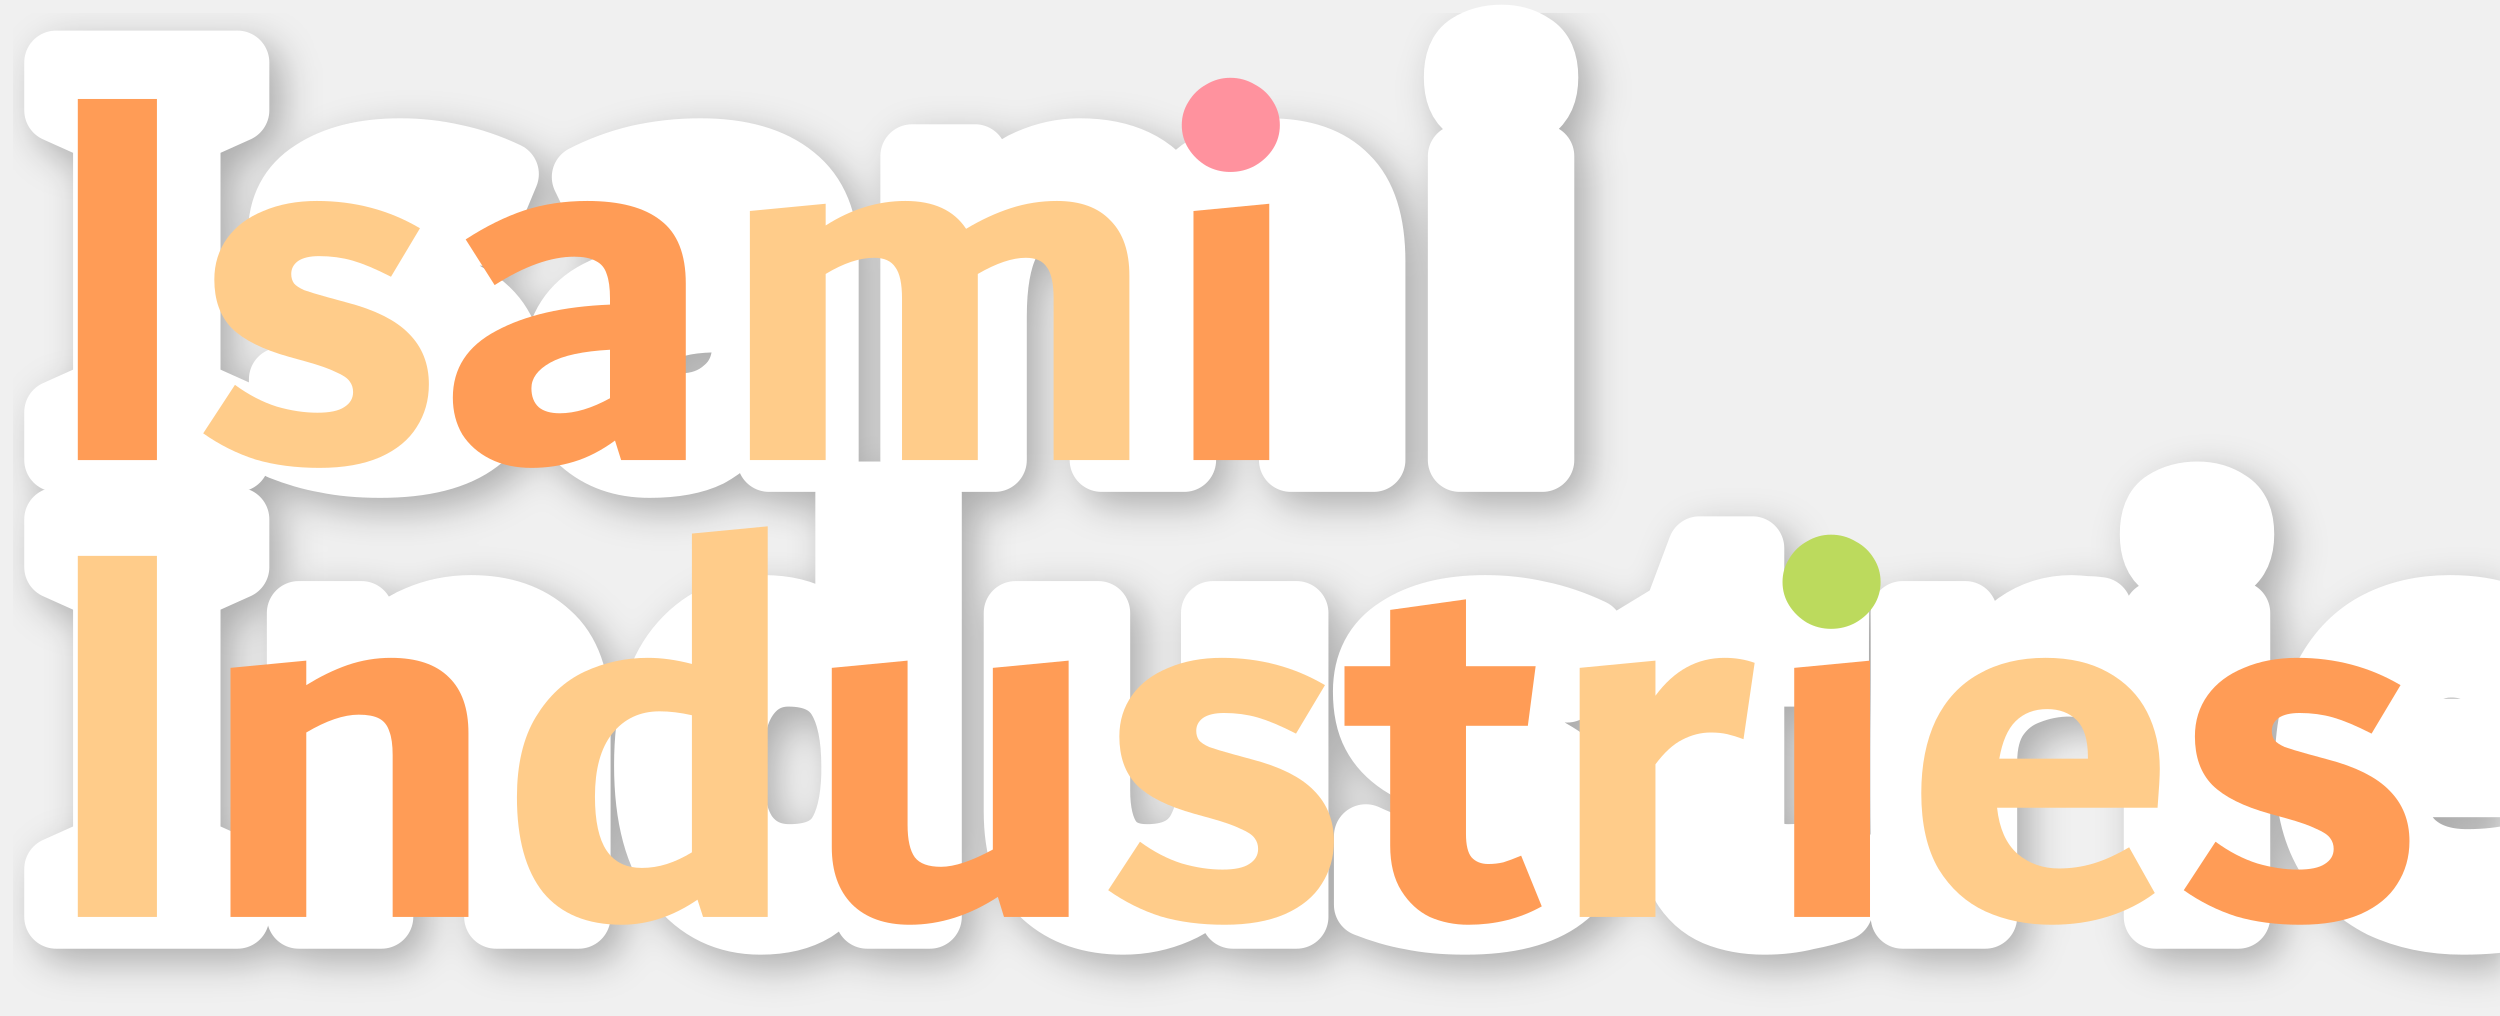
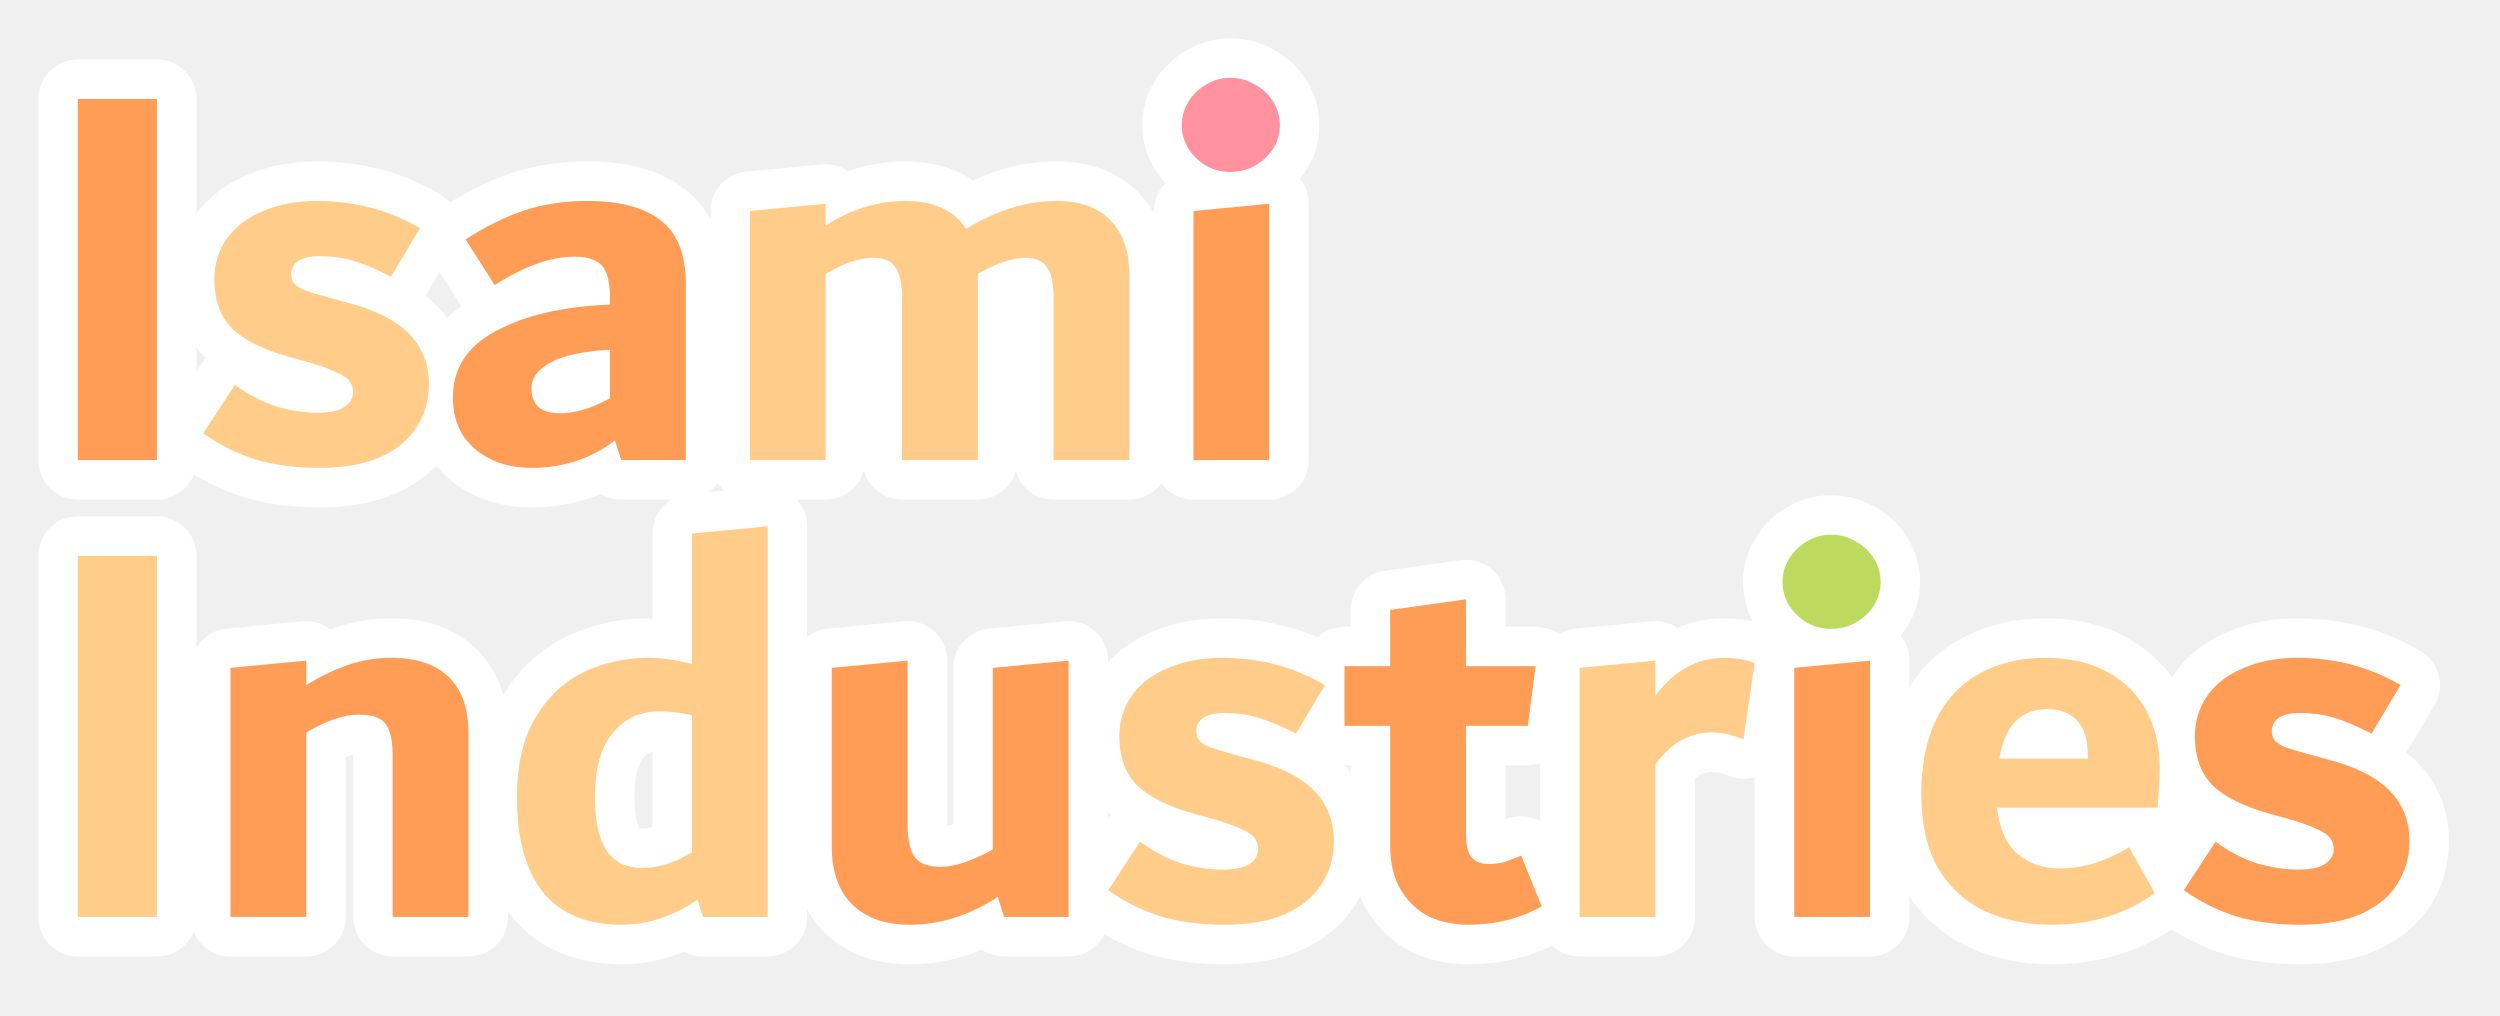
<svg xmlns="http://www.w3.org/2000/svg" width="837.55mm" height="340.149mm" viewBox="0 0 837.55 340.149" version="1.1" id="svg5">
  <defs id="defs2">
    <linearGradient id="linearGradient1682">
      <stop style="stop-color:#ffffff;stop-opacity:1;" offset="0" id="stop1680" />
    </linearGradient>
-     <filter style="color-interpolation-filters:sRGB" id="filter6358" x="-0.033" y="-0.092" width="1.072" height="1.199">
+     <filter style="color-interpolation-filters:sRGB" id="filter6358" x="-0.028" y="-0.088" width="1.06" height="1.19">
      <feFlood flood-opacity="0.291" flood-color="rgb(0,0,0)" result="flood" id="feFlood6348" />
      <feComposite in="flood" in2="SourceGraphic" operator="in" result="composite1" id="feComposite6350" />
      <feGaussianBlur in="composite1" stdDeviation="0.3" result="blur" id="feGaussianBlur6352" />
      <feOffset dx="0.2" dy="0.2" result="offset" id="feOffset6354" />
      <feComposite in="SourceGraphic" in2="offset" operator="over" result="composite2" id="feComposite6356" />
    </filter>
  </defs>
-   <g id="layer1" transform="translate(5.127079,5.127124)">
-     <g id="g4619" transform="matrix(21.36281,0,0,21.36281,-203.3739,-2647.874)" style="fill:#ffffff;fill-opacity:1;filter:url(#filter6358)">
-       <text xml:space="preserve" style="font-size:8.739px;fill:#ffffff;fill-opacity:1;stroke:#ffffff;stroke-width:1;stroke-linecap:round;stroke-linejoin:round;stroke-dasharray:none;stroke-dashoffset:0;stroke-opacity:1;paint-order:stroke fill markers" x="9.879" y="130.923" id="text236">
-         <tspan id="tspan234" style="font-style:normal;font-variant:normal;font-weight:bold;font-stretch:normal;font-size:8.739px;font-family:Dubai;-inkscape-font-specification:'Dubai, Bold';font-variant-ligatures:normal;font-variant-caps:normal;font-variant-numeric:normal;font-variant-east-asian:normal;fill:#ffffff;fill-opacity:1;stroke:#ffffff;stroke-width:1;stroke-linecap:round;stroke-linejoin:round;stroke-dasharray:none;stroke-dashoffset:0;stroke-opacity:1;paint-order:stroke fill markers" x="9.879" y="130.923">Isami</tspan>
-       </text>
-       <text xml:space="preserve" style="font-style:normal;font-variant:normal;font-weight:bold;font-stretch:normal;font-size:8.739px;font-family:Dubai;-inkscape-font-specification:'Dubai, Bold';font-variant-ligatures:normal;font-variant-caps:normal;font-variant-numeric:normal;font-variant-east-asian:normal;fill:#ffffff;fill-opacity:1;stroke:#ffffff;stroke-width:1;stroke-linecap:round;stroke-linejoin:round;stroke-dasharray:none;stroke-dashoffset:0;stroke-opacity:1;paint-order:stroke fill markers" x="9.879" y="138.088" id="text844">
-         <tspan id="tspan842" style="fill:#ffffff;fill-opacity:1;stroke:#ffffff;stroke-width:1;stroke-linecap:round;stroke-linejoin:round;stroke-dasharray:none;stroke-dashoffset:0;stroke-opacity:1;paint-order:stroke fill markers" x="9.879" y="138.088">Industries</tspan>
-       </text>
+   <g id="layer1" transform="translate(5.127079,5.127124)" style="stroke:#ffffff;stroke-opacity:1">
+     <g id="g34" style="fill:#ffffff;fill-opacity:1;stroke:#ffffff;stroke-opacity:1;stroke-width:26.458;stroke-dasharray:none">
+       <path d="M 20.936,149.011 V 28.03 H 47.447 V 149.011 Z" style="font-weight:bold;font-size:44.813px;font-family:Dubai;-inkscape-font-specification:'Dubai, Bold';fill:#ffffff;stroke:#ffffff;stroke-width:26.458;stroke-linecap:round;stroke-linejoin:round;paint-order:stroke fill markers;stroke-opacity:1;stroke-dasharray:none;fill-opacity:1" id="path18" />
+       <path d="m 101.963,151.625 q -11.949,0 -21.47,-2.8 -9.335,-2.987 -17.55,-8.775 l 10.642,-16.243 q 6.908,5.041 14.002,7.281 7.095,2.054 13.629,2.054 6.161,0 8.962,-1.867 2.987,-1.867 2.987,-5.041 0,-2.054 -1.12,-3.547 -1.12,-1.68 -4.668,-3.174 -3.361,-1.68 -10.082,-3.547 l -5.414,-1.494 q -13.442,-3.734 -19.417,-9.708 -5.788,-5.974 -5.788,-16.243 0,-7.841 4.294,-13.816 4.294,-5.974 12.136,-9.148 7.841,-3.361 17.923,-3.361 19.043,0 34.539,9.148 l -9.708,16.243 q -7.655,-3.921 -12.882,-5.414 -5.228,-1.494 -11.202,-1.494 -4.667,0 -7.095,1.68 -2.24,1.68 -2.24,4.294 0,1.867 0.933,3.174 0.933,1.12 3.361,2.24 2.614,0.934 8.028,2.427 l 6.161,1.68 q 14.376,3.734 20.91,10.455 6.721,6.721 6.721,16.99 0,8.028 -4.107,14.376 -3.921,6.348 -12.322,10.082 -8.215,3.547 -20.164,3.547 z" style="font-weight:bold;font-size:44.813px;font-family:Dubai;-inkscape-font-specification:'Dubai, Bold';fill:#ffffff;fill-opacity:1;stroke:#ffffff;stroke-width:26.458;stroke-linecap:round;stroke-linejoin:round;paint-order:stroke fill markers;stroke-opacity:1;stroke-dasharray:none" id="path19" />
+       <path d="m 191.579,62.196 q 16.43,0 24.644,6.535 8.402,6.348 8.402,21.097 v 59.184 h -21.657 l -2.054,-6.535 q -6.908,5.041 -13.816,7.095 -6.721,2.054 -14.189,2.054 -7.841,0 -13.816,-2.987 -5.974,-2.987 -9.335,-8.215 -3.174,-5.414 -3.174,-12.322 0,-14.749 14.563,-22.404 14.563,-7.841 38.087,-8.775 v -2.054 q 0,-5.228 -1.12,-8.215 -0.933,-2.987 -3.547,-4.294 -2.614,-1.494 -7.281,-1.494 -11.762,0 -26.698,9.522 l -9.708,-15.309 q 10.082,-6.535 19.604,-9.708 9.708,-3.174 21.097,-3.174 z m -18.67,62.731 q 0,4.107 2.427,6.348 2.427,2.054 7.095,2.054 7.655,0 16.803,-5.041 v -16.243 q -13.629,0.747 -19.977,4.294 -6.348,3.547 -6.348,8.588 z" style="font-weight:bold;font-size:44.813px;font-family:Dubai;-inkscape-font-specification:'Dubai, Bold';fill:#ffffff;stroke:#ffffff;stroke-width:26.458;stroke-linecap:round;stroke-linejoin:round;paint-order:stroke fill markers;stroke-opacity:1;stroke-dasharray:none;fill-opacity:1" id="path20" />
+       <path d="m 348.968,62.196 q 11.762,0 17.923,6.535 6.348,6.348 6.348,18.483 v 61.798 h -25.391 V 94.868 q 0,-7.468 -2.24,-10.455 -2.054,-3.174 -7.095,-3.174 -6.721,0 -16.056,5.414 v 0.56 61.798 H 297.065 V 94.868 q 0,-7.468 -2.24,-10.455 -2.054,-3.174 -7.095,-3.174 -7.281,0 -16.243,5.414 v 62.358 h -25.391 V 65.557 l 25.391,-2.427 v 7.281 q 12.882,-8.215 26.698,-8.215 14.189,0 20.35,9.335 7.468,-4.481 14.936,-6.908 7.468,-2.427 15.496,-2.427 z" style="font-weight:bold;font-size:44.813px;font-family:Dubai;-inkscape-font-specification:'Dubai, Bold';fill:#ffffff;fill-opacity:1;stroke:#ffffff;stroke-width:26.458;stroke-linecap:round;stroke-linejoin:round;paint-order:stroke fill markers;stroke-opacity:1;stroke-dasharray:none" id="path21" />
+       <path style="font-weight:bold;font-size:44.813px;font-family:Dubai;-inkscape-font-specification:'Dubai, Bold';fill:#ffffff;stroke:#ffffff;stroke-width:26.458;stroke-linecap:round;stroke-linejoin:round;paint-order:stroke fill markers;stroke-opacity:1;stroke-dasharray:none;fill-opacity:1" d="M 394.709,149.011 V 65.557 l 25.391,-2.427 v 85.882 z" id="path22" />
+       <path style="font-weight:bold;font-size:44.813px;font-family:Dubai;-inkscape-font-specification:'Dubai, Bold';fill:#ffffff;fill-opacity:1;stroke:#ffffff;stroke-width:26.458;stroke-linecap:round;stroke-linejoin:round;paint-order:stroke fill markers;stroke-opacity:1;stroke-dasharray:none" d="m 407.031,52.487 q -4.294,0 -8.028,-2.054 -3.734,-2.24 -5.974,-5.788 -2.24,-3.547 -2.24,-7.841 0,-4.294 2.24,-7.841 2.24,-3.734 5.974,-5.788 3.734,-2.24 8.028,-2.24 4.481,0 8.215,2.24 3.921,2.054 6.161,5.788 2.24,3.547 2.24,7.841 0,4.294 -2.24,7.841 -2.24,3.547 -6.161,5.788 -3.734,2.054 -8.215,2.054 z" id="path23" />
+       <path d="M 20.936,302.073 V 181.092 h 26.511 v 120.982 z" id="path24" style="font-weight:bold;font-size:44.813px;font-family:Dubai;-inkscape-font-specification:'Dubai, Bold';fill:#ffffff;fill-opacity:1;stroke:#ffffff;stroke-width:26.458;stroke-linecap:round;stroke-linejoin:round;paint-order:stroke fill markers;stroke-opacity:1;stroke-dasharray:none" />
+       <path d="m 125.861,215.258 q 12.882,0 19.417,6.534 6.535,6.348 6.535,18.67 v 61.611 h -25.391 v -54.143 q 0,-5.228 -1.12,-8.028 -0.933,-2.987 -3.361,-4.294 -2.427,-1.307 -6.908,-1.307 -7.468,0 -17.55,5.974 v 61.798 H 72.091 v -83.455 l 25.391,-2.427 v 8.215 q 6.908,-4.294 13.816,-6.721 7.095,-2.427 14.563,-2.427 z" id="path25" style="font-weight:bold;font-size:44.813px;font-family:Dubai;-inkscape-font-specification:'Dubai, Bold';fill:#ffffff;fill-opacity:1;stroke:#ffffff;stroke-width:26.458;stroke-linecap:round;stroke-linejoin:round;paint-order:stroke fill markers;stroke-opacity:1;stroke-dasharray:none" />
+       <path d="m 252.07,171.197 v 130.877 h -21.657 l -1.867,-5.788 q -12.322,8.402 -25.391,8.402 -17.363,0 -26.325,-10.829 -8.775,-11.015 -8.775,-31.926 0,-16.43 6.348,-26.885 6.348,-10.455 16.243,-15.123 10.082,-4.667 21.284,-4.667 6.908,0 14.749,2.054 v -43.688 z m -57.877,90.55 q 0,12.322 3.921,18.11 3.921,5.788 11.762,5.788 4.294,0 8.401,-1.307 4.107,-1.307 8.402,-3.921 v -45.928 q -5.788,-1.307 -10.829,-1.307 -9.895,0 -15.87,7.468 -5.788,7.281 -5.788,21.097 z" id="path26" style="font-weight:bold;font-size:44.813px;font-family:Dubai;-inkscape-font-specification:'Dubai, Bold';fill:#ffffff;fill-opacity:1;stroke:#ffffff;stroke-width:26.458;stroke-linecap:round;stroke-linejoin:round;paint-order:stroke fill markers;stroke-opacity:1;stroke-dasharray:none" />
+       <path d="m 352.888,216.191 v 85.882 h -21.657 l -2.054,-6.721 q -14.376,9.335 -29.499,9.335 -12.509,0 -19.417,-6.908 -6.721,-6.908 -6.721,-19.043 v -60.117 l 25.391,-2.427 v 55.077 q 0,7.468 2.427,10.829 2.427,3.174 8.775,3.174 6.721,0 17.363,-5.788 v -60.864 z" id="path27" style="font-weight:bold;font-size:44.813px;font-family:Dubai;-inkscape-font-specification:'Dubai, Bold';fill:#ffffff;fill-opacity:1;stroke:#ffffff;stroke-width:26.458;stroke-linecap:round;stroke-linejoin:round;paint-order:stroke fill markers;stroke-opacity:1;stroke-dasharray:none" />
+       <path d="m 405.164,304.687 q -11.949,0 -21.471,-2.8 -9.335,-2.987 -17.55,-8.775 l 10.642,-16.243 q 6.908,5.041 14.002,7.281 7.095,2.054 13.629,2.054 6.161,0 8.962,-1.867 2.987,-1.867 2.987,-5.041 0,-2.054 -1.12,-3.547 -1.12,-1.68 -4.668,-3.174 -3.361,-1.68 -10.082,-3.547 l -5.414,-1.494 q -13.442,-3.734 -19.417,-9.708 -5.788,-5.974 -5.788,-16.243 0,-7.841 4.294,-13.816 4.294,-5.974 12.136,-9.148 7.841,-3.361 17.923,-3.361 19.043,0 34.54,9.148 l -9.708,16.243 q -7.655,-3.921 -12.882,-5.414 -5.228,-1.494 -11.202,-1.494 -4.668,0 -7.095,1.68 -2.24,1.68 -2.24,4.294 0,1.867 0.933,3.174 0.933,1.12 3.361,2.24 2.614,0.934 8.028,2.427 l 6.161,1.68 q 14.376,3.734 20.91,10.455 6.721,6.721 6.721,16.99 0,8.028 -4.107,14.376 -3.921,6.348 -12.322,10.082 -8.215,3.547 -20.164,3.547 z" id="path28" style="font-weight:bold;font-size:44.813px;font-family:Dubai;-inkscape-font-specification:'Dubai, Bold';fill:#ffffff;fill-opacity:1;stroke:#ffffff;stroke-width:26.458;stroke-linecap:round;stroke-linejoin:round;paint-order:stroke fill markers;stroke-opacity:1;stroke-dasharray:none" />
+       <path d="m 511.397,298.526 q -11.015,6.161 -24.644,6.161 -6.908,0 -12.882,-2.614 -5.788,-2.8 -9.522,-8.775 -3.734,-5.974 -3.734,-15.123 v -40.141 h -15.309 v -19.977 h 15.309 v -18.857 l 25.391,-3.547 v 22.404 h 23.338 l -2.614,19.977 h -20.724 v 36.22 q 0,5.601 1.867,7.841 2.054,2.24 5.601,2.24 2.614,0 5.041,-0.56 2.427,-0.747 5.974,-2.24 z" id="path29" style="font-weight:bold;font-size:44.813px;font-family:Dubai;-inkscape-font-specification:'Dubai, Bold';fill:#ffffff;fill-opacity:1;stroke:#ffffff;stroke-width:26.458;stroke-linecap:round;stroke-linejoin:round;paint-order:stroke fill markers;stroke-opacity:1;stroke-dasharray:none" />
+       <path d="m 572.634,215.258 q 5.414,0 10.082,1.68 l -3.734,25.578 q -2.987,-1.12 -5.414,-1.68 -2.427,-0.56 -5.601,-0.56 -4.854,0 -9.522,2.427 -4.481,2.24 -8.962,8.215 v 51.156 h -25.391 v -83.455 l 25.391,-2.427 v 11.762 q 9.335,-12.696 23.151,-12.696 z" id="path30" style="font-weight:bold;font-size:44.813px;font-family:Dubai;-inkscape-font-specification:'Dubai, Bold';fill:#ffffff;fill-opacity:1;stroke:#ffffff;stroke-width:26.458;stroke-linecap:round;stroke-linejoin:round;paint-order:stroke fill markers;stroke-opacity:1;stroke-dasharray:none" />
+       <path style="font-weight:bold;font-size:44.813px;font-family:Dubai;-inkscape-font-specification:'Dubai, Bold';fill:#ffffff;fill-opacity:1;stroke:#ffffff;stroke-width:26.458;stroke-linecap:round;stroke-linejoin:round;paint-order:stroke fill markers;stroke-opacity:1;stroke-dasharray:none" d="m 595.972,302.073 v -83.455 l 25.391,-2.427 v 85.882 z" id="path31" />
+       <path style="font-weight:bold;font-size:44.813px;font-family:Dubai;-inkscape-font-specification:'Dubai, Bold';fill:#ffffff;fill-opacity:1;stroke:#ffffff;stroke-width:26.458;stroke-linecap:round;stroke-linejoin:round;paint-order:stroke fill markers;stroke-opacity:1;stroke-dasharray:none" d="m 608.294,205.549 q -4.294,0 -8.028,-2.054 -3.734,-2.24 -5.974,-5.788 -2.24,-3.547 -2.24,-7.841 0,-4.294 2.24,-7.841 2.24,-3.734 5.974,-5.788 3.734,-2.24 8.028,-2.24 4.481,0 8.215,2.24 3.921,2.054 6.161,5.788 2.24,3.547 2.24,7.841 0,4.294 -2.24,7.841 -2.24,3.547 -6.161,5.788 -3.734,2.054 -8.215,2.054 z" id="path32" />
+       <path d="m 718.447,252.411 q 0,3.734 -0.747,13.069 h -53.77 q 1.12,10.455 6.908,15.496 5.788,4.854 13.816,4.854 5.974,0 11.575,-1.68 5.601,-1.68 11.949,-5.414 l 8.588,15.309 q -6.721,5.041 -15.496,7.841 -8.775,2.8 -19.043,2.8 -12.322,0 -22.217,-4.481 -9.708,-4.481 -15.683,-14.189 -5.788,-9.895 -5.788,-25.391 0,-14.189 4.854,-24.458 5.041,-10.269 14.376,-15.496 9.522,-5.414 22.404,-5.414 12.322,0 20.91,4.854 8.775,4.854 13.069,13.256 4.294,8.401 4.294,19.043 z m -37.713,-19.977 q -6.534,0 -10.642,4.107 -3.921,3.921 -5.414,12.509 h 29.685 v -0.56 q 0,-8.588 -3.734,-12.322 -3.734,-3.734 -9.895,-3.734 z" id="path33" style="font-weight:bold;font-size:44.813px;font-family:Dubai;-inkscape-font-specification:'Dubai, Bold';fill:#ffffff;fill-opacity:1;stroke:#ffffff;stroke-width:26.458;stroke-linecap:round;stroke-linejoin:round;paint-order:stroke fill markers;stroke-opacity:1;stroke-dasharray:none" />
+       <path d="m 765.496,304.687 q -11.949,0 -21.47,-2.8 -9.335,-2.987 -17.55,-8.775 l 10.642,-16.243 q 6.908,5.041 14.002,7.281 7.095,2.054 13.629,2.054 6.161,0 8.962,-1.867 2.987,-1.867 2.987,-5.041 0,-2.054 -1.12,-3.547 -1.12,-1.68 -4.668,-3.174 -3.361,-1.68 -10.082,-3.547 l -5.414,-1.494 q -13.442,-3.734 -19.417,-9.708 -5.788,-5.974 -5.788,-16.243 0,-7.841 4.294,-13.816 4.294,-5.974 12.136,-9.148 7.841,-3.361 17.923,-3.361 19.043,0 34.539,9.148 l -9.708,16.243 q -7.655,-3.921 -12.882,-5.414 -5.228,-1.494 -11.202,-1.494 -4.668,0 -7.095,1.68 -2.24,1.68 -2.24,4.294 0,1.867 0.934,3.174 0.933,1.12 3.361,2.24 2.614,0.934 8.028,2.427 l 6.161,1.68 q 14.376,3.734 20.91,10.455 6.721,6.721 6.721,16.99 0,8.028 -4.107,14.376 -3.921,6.348 -12.322,10.082 -8.215,3.547 -20.164,3.547 z" id="path34" style="font-weight:bold;font-size:44.813px;font-family:Dubai;-inkscape-font-specification:'Dubai, Bold';fill:#ffffff;fill-opacity:1;stroke:#ffffff;stroke-width:26.458;stroke-linecap:round;stroke-linejoin:round;paint-order:stroke fill markers;stroke-opacity:1;stroke-dasharray:none" />
    </g>
-     <path d="M 20.936,149.011 V 28.03 H 47.447 V 149.011 Z" style="font-weight:bold;font-size:44.813px;font-family:Dubai;-inkscape-font-specification:'Dubai, Bold';fill:#ff9c56;stroke:#ffffff;stroke-width:0;stroke-linecap:round;stroke-linejoin:round;paint-order:stroke fill markers" id="path6760" />
-     <path d="m 101.963,151.625 q -11.949,0 -21.47,-2.8 -9.335,-2.987 -17.55,-8.775 l 10.642,-16.243 q 6.908,5.041 14.002,7.281 7.095,2.054 13.629,2.054 6.161,0 8.962,-1.867 2.987,-1.867 2.987,-5.041 0,-2.054 -1.12,-3.547 -1.12,-1.68 -4.668,-3.174 -3.361,-1.68 -10.082,-3.547 l -5.414,-1.494 q -13.442,-3.734 -19.417,-9.708 -5.788,-5.974 -5.788,-16.243 0,-7.841 4.294,-13.816 4.294,-5.974 12.136,-9.148 7.841,-3.361 17.923,-3.361 19.043,0 34.539,9.148 l -9.708,16.243 q -7.655,-3.921 -12.882,-5.414 -5.228,-1.494 -11.202,-1.494 -4.667,0 -7.095,1.68 -2.24,1.68 -2.24,4.294 0,1.867 0.933,3.174 0.933,1.12 3.361,2.24 2.614,0.934 8.028,2.427 l 6.161,1.68 q 14.376,3.734 20.91,10.455 6.721,6.721 6.721,16.99 0,8.028 -4.107,14.376 -3.921,6.348 -12.322,10.082 -8.215,3.547 -20.164,3.547 z" style="font-weight:bold;font-size:44.813px;font-family:Dubai;-inkscape-font-specification:'Dubai, Bold';fill:#ffcc8a;fill-opacity:1;stroke:#ffffff;stroke-width:0;stroke-linecap:round;stroke-linejoin:round;paint-order:stroke fill markers" id="path6762" />
-     <path d="m 191.579,62.196 q 16.43,0 24.644,6.535 8.402,6.348 8.402,21.097 v 59.184 h -21.657 l -2.054,-6.535 q -6.908,5.041 -13.816,7.095 -6.721,2.054 -14.189,2.054 -7.841,0 -13.816,-2.987 -5.974,-2.987 -9.335,-8.215 -3.174,-5.414 -3.174,-12.322 0,-14.749 14.563,-22.404 14.563,-7.841 38.087,-8.775 v -2.054 q 0,-5.228 -1.12,-8.215 -0.933,-2.987 -3.547,-4.294 -2.614,-1.494 -7.281,-1.494 -11.762,0 -26.698,9.522 l -9.708,-15.309 q 10.082,-6.535 19.604,-9.708 9.708,-3.174 21.097,-3.174 z m -18.67,62.731 q 0,4.107 2.427,6.348 2.427,2.054 7.095,2.054 7.655,0 16.803,-5.041 v -16.243 q -13.629,0.747 -19.977,4.294 -6.348,3.547 -6.348,8.588 z" style="font-weight:bold;font-size:44.813px;font-family:Dubai;-inkscape-font-specification:'Dubai, Bold';fill:#ff9c56;stroke:#ffffff;stroke-width:0;stroke-linecap:round;stroke-linejoin:round;paint-order:stroke fill markers" id="path6764" />
-     <path d="m 348.968,62.196 q 11.762,0 17.923,6.535 6.348,6.348 6.348,18.483 v 61.798 h -25.391 V 94.868 q 0,-7.468 -2.24,-10.455 -2.054,-3.174 -7.095,-3.174 -6.721,0 -16.056,5.414 v 0.56 61.798 H 297.065 V 94.868 q 0,-7.468 -2.24,-10.455 -2.054,-3.174 -7.095,-3.174 -7.281,0 -16.243,5.414 v 62.358 h -25.391 V 65.557 l 25.391,-2.427 v 7.281 q 12.882,-8.215 26.698,-8.215 14.189,0 20.35,9.335 7.468,-4.481 14.936,-6.908 7.468,-2.427 15.496,-2.427 z" style="font-weight:bold;font-size:44.813px;font-family:Dubai;-inkscape-font-specification:'Dubai, Bold';fill:#ffcc8a;fill-opacity:1;stroke:#ffffff;stroke-width:0;stroke-linecap:round;stroke-linejoin:round;paint-order:stroke fill markers" id="path6766" />
-     <path style="font-weight:bold;font-size:44.813px;font-family:Dubai;-inkscape-font-specification:'Dubai, Bold';fill:#ff9c56;stroke:#ffffff;stroke-width:0;stroke-linecap:round;stroke-linejoin:round;paint-order:stroke fill markers" d="M 394.709,149.011 V 65.557 l 25.391,-2.427 v 85.882 z" id="path6792" />
-     <path style="font-weight:bold;font-size:44.813px;font-family:Dubai;-inkscape-font-specification:'Dubai, Bold';fill:#ff929e;fill-opacity:1;stroke:#ffffff;stroke-width:0;stroke-linecap:round;stroke-linejoin:round;paint-order:stroke fill markers" d="m 407.031,52.487 q -4.294,0 -8.028,-2.054 -3.734,-2.24 -5.974,-5.788 -2.24,-3.547 -2.24,-7.841 0,-4.294 2.24,-7.841 2.24,-3.734 5.974,-5.788 3.734,-2.24 8.028,-2.24 4.481,0 8.215,2.24 3.921,2.054 6.161,5.788 2.24,3.547 2.24,7.841 0,4.294 -2.24,7.841 -2.24,3.547 -6.161,5.788 -3.734,2.054 -8.215,2.054 z" id="path6768" />
-     <path d="M 20.936,302.073 V 181.092 h 26.511 v 120.982 z" id="path6739" style="font-weight:bold;font-size:44.813px;font-family:Dubai;-inkscape-font-specification:'Dubai, Bold';fill:#ffcc8a;fill-opacity:1;stroke:#ffffff;stroke-width:0;stroke-linecap:round;stroke-linejoin:round;paint-order:stroke fill markers" />
-     <path d="m 125.861,215.258 q 12.882,0 19.417,6.534 6.535,6.348 6.535,18.67 v 61.611 h -25.391 v -54.143 q 0,-5.228 -1.12,-8.028 -0.933,-2.987 -3.361,-4.294 -2.427,-1.307 -6.908,-1.307 -7.468,0 -17.55,5.974 v 61.798 H 72.091 v -83.455 l 25.391,-2.427 v 8.215 q 6.908,-4.294 13.816,-6.721 7.095,-2.427 14.563,-2.427 z" id="path6741" style="font-weight:bold;font-size:44.813px;font-family:Dubai;-inkscape-font-specification:'Dubai, Bold';fill:#ff9c56;fill-opacity:1;stroke:#ffffff;stroke-width:0;stroke-linecap:round;stroke-linejoin:round;paint-order:stroke fill markers" />
-     <path d="m 252.07,171.197 v 130.877 h -21.657 l -1.867,-5.788 q -12.322,8.402 -25.391,8.402 -17.363,0 -26.325,-10.829 -8.775,-11.015 -8.775,-31.926 0,-16.43 6.348,-26.885 6.348,-10.455 16.243,-15.123 10.082,-4.667 21.284,-4.667 6.908,0 14.749,2.054 v -43.688 z m -57.877,90.55 q 0,12.322 3.921,18.11 3.921,5.788 11.762,5.788 4.294,0 8.401,-1.307 4.107,-1.307 8.402,-3.921 v -45.928 q -5.788,-1.307 -10.829,-1.307 -9.895,0 -15.87,7.468 -5.788,7.281 -5.788,21.097 z" id="path6743" style="font-weight:bold;font-size:44.813px;font-family:Dubai;-inkscape-font-specification:'Dubai, Bold';fill:#ffcc8a;fill-opacity:1;stroke:#ffffff;stroke-width:0;stroke-linecap:round;stroke-linejoin:round;paint-order:stroke fill markers" />
-     <path d="m 352.888,216.191 v 85.882 h -21.657 l -2.054,-6.721 q -14.376,9.335 -29.499,9.335 -12.509,0 -19.417,-6.908 -6.721,-6.908 -6.721,-19.043 v -60.117 l 25.391,-2.427 v 55.077 q 0,7.468 2.427,10.829 2.427,3.174 8.775,3.174 6.721,0 17.363,-5.788 v -60.864 z" id="path6745" style="font-weight:bold;font-size:44.813px;font-family:Dubai;-inkscape-font-specification:'Dubai, Bold';fill:#ff9c56;fill-opacity:1;stroke:#ffffff;stroke-width:0;stroke-linecap:round;stroke-linejoin:round;paint-order:stroke fill markers" />
-     <path d="m 405.164,304.687 q -11.949,0 -21.471,-2.8 -9.335,-2.987 -17.55,-8.775 l 10.642,-16.243 q 6.908,5.041 14.002,7.281 7.095,2.054 13.629,2.054 6.161,0 8.962,-1.867 2.987,-1.867 2.987,-5.041 0,-2.054 -1.12,-3.547 -1.12,-1.68 -4.668,-3.174 -3.361,-1.68 -10.082,-3.547 l -5.414,-1.494 q -13.442,-3.734 -19.417,-9.708 -5.788,-5.974 -5.788,-16.243 0,-7.841 4.294,-13.816 4.294,-5.974 12.136,-9.148 7.841,-3.361 17.923,-3.361 19.043,0 34.54,9.148 l -9.708,16.243 q -7.655,-3.921 -12.882,-5.414 -5.228,-1.494 -11.202,-1.494 -4.668,0 -7.095,1.68 -2.24,1.68 -2.24,4.294 0,1.867 0.933,3.174 0.933,1.12 3.361,2.24 2.614,0.934 8.028,2.427 l 6.161,1.68 q 14.376,3.734 20.91,10.455 6.721,6.721 6.721,16.99 0,8.028 -4.107,14.376 -3.921,6.348 -12.322,10.082 -8.215,3.547 -20.164,3.547 z" id="path6747" style="font-weight:bold;font-size:44.813px;font-family:Dubai;-inkscape-font-specification:'Dubai, Bold';fill:#ffcc8a;fill-opacity:1;stroke:#ffffff;stroke-width:0;stroke-linecap:round;stroke-linejoin:round;paint-order:stroke fill markers" />
-     <path d="m 511.397,298.526 q -11.015,6.161 -24.644,6.161 -6.908,0 -12.882,-2.614 -5.788,-2.8 -9.522,-8.775 -3.734,-5.974 -3.734,-15.123 v -40.141 h -15.309 v -19.977 h 15.309 v -18.857 l 25.391,-3.547 v 22.404 h 23.338 l -2.614,19.977 h -20.724 v 36.22 q 0,5.601 1.867,7.841 2.054,2.24 5.601,2.24 2.614,0 5.041,-0.56 2.427,-0.747 5.974,-2.24 z" id="path6749" style="font-weight:bold;font-size:44.813px;font-family:Dubai;-inkscape-font-specification:'Dubai, Bold';fill:#ff9c56;fill-opacity:1;stroke:#ffffff;stroke-width:0;stroke-linecap:round;stroke-linejoin:round;paint-order:stroke fill markers" />
-     <path d="m 572.634,215.258 q 5.414,0 10.082,1.68 l -3.734,25.578 q -2.987,-1.12 -5.414,-1.68 -2.427,-0.56 -5.601,-0.56 -4.854,0 -9.522,2.427 -4.481,2.24 -8.962,8.215 v 51.156 h -25.391 v -83.455 l 25.391,-2.427 v 11.762 q 9.335,-12.696 23.151,-12.696 z" id="path6751" style="font-weight:bold;font-size:44.813px;font-family:Dubai;-inkscape-font-specification:'Dubai, Bold';fill:#ffcc8a;fill-opacity:1;stroke:#ffffff;stroke-width:0;stroke-linecap:round;stroke-linejoin:round;paint-order:stroke fill markers" />
-     <path style="font-weight:bold;font-size:44.813px;font-family:Dubai;-inkscape-font-specification:'Dubai, Bold';fill:#ff9c56;fill-opacity:1;stroke:#ffffff;stroke-width:0;stroke-linecap:round;stroke-linejoin:round;paint-order:stroke fill markers" d="m 595.972,302.073 v -83.455 l 25.391,-2.427 v 85.882 z" id="path6788" />
-     <path style="font-weight:bold;font-size:44.813px;font-family:Dubai;-inkscape-font-specification:'Dubai, Bold';fill:#bcda5d;fill-opacity:1;stroke:#ffffff;stroke-width:0;stroke-linecap:round;stroke-linejoin:round;paint-order:stroke fill markers" d="m 608.294,205.549 q -4.294,0 -8.028,-2.054 -3.734,-2.24 -5.974,-5.788 -2.24,-3.547 -2.24,-7.841 0,-4.294 2.24,-7.841 2.24,-3.734 5.974,-5.788 3.734,-2.24 8.028,-2.24 4.481,0 8.215,2.24 3.921,2.054 6.161,5.788 2.24,3.547 2.24,7.841 0,4.294 -2.24,7.841 -2.24,3.547 -6.161,5.788 -3.734,2.054 -8.215,2.054 z" id="path6753" />
-     <path d="m 718.447,252.411 q 0,3.734 -0.747,13.069 h -53.77 q 1.12,10.455 6.908,15.496 5.788,4.854 13.816,4.854 5.974,0 11.575,-1.68 5.601,-1.68 11.949,-5.414 l 8.588,15.309 q -6.721,5.041 -15.496,7.841 -8.775,2.8 -19.043,2.8 -12.322,0 -22.217,-4.481 -9.708,-4.481 -15.683,-14.189 -5.788,-9.895 -5.788,-25.391 0,-14.189 4.854,-24.458 5.041,-10.269 14.376,-15.496 9.522,-5.414 22.404,-5.414 12.322,0 20.91,4.854 8.775,4.854 13.069,13.256 4.294,8.401 4.294,19.043 z m -37.713,-19.977 q -6.534,0 -10.642,4.107 -3.921,3.921 -5.414,12.509 h 29.685 v -0.56 q 0,-8.588 -3.734,-12.322 -3.734,-3.734 -9.895,-3.734 z" id="path6755" style="font-weight:bold;font-size:44.813px;font-family:Dubai;-inkscape-font-specification:'Dubai, Bold';fill:#ffcc8a;fill-opacity:1;stroke:#ffffff;stroke-width:0;stroke-linecap:round;stroke-linejoin:round;paint-order:stroke fill markers" />
-     <path d="m 765.496,304.687 q -11.949,0 -21.47,-2.8 -9.335,-2.987 -17.55,-8.775 l 10.642,-16.243 q 6.908,5.041 14.002,7.281 7.095,2.054 13.629,2.054 6.161,0 8.962,-1.867 2.987,-1.867 2.987,-5.041 0,-2.054 -1.12,-3.547 -1.12,-1.68 -4.668,-3.174 -3.361,-1.68 -10.082,-3.547 l -5.414,-1.494 q -13.442,-3.734 -19.417,-9.708 -5.788,-5.974 -5.788,-16.243 0,-7.841 4.294,-13.816 4.294,-5.974 12.136,-9.148 7.841,-3.361 17.923,-3.361 19.043,0 34.539,9.148 l -9.708,16.243 q -7.655,-3.921 -12.882,-5.414 -5.228,-1.494 -11.202,-1.494 -4.668,0 -7.095,1.68 -2.24,1.68 -2.24,4.294 0,1.867 0.934,3.174 0.933,1.12 3.361,2.24 2.614,0.934 8.028,2.427 l 6.161,1.68 q 14.376,3.734 20.91,10.455 6.721,6.721 6.721,16.99 0,8.028 -4.107,14.376 -3.921,6.348 -12.322,10.082 -8.215,3.547 -20.164,3.547 z" id="path6757" style="font-weight:bold;font-size:44.813px;font-family:Dubai;-inkscape-font-specification:'Dubai, Bold';fill:#ff9c56;fill-opacity:1;stroke:#ffffff;stroke-width:0;stroke-linecap:round;stroke-linejoin:round;paint-order:stroke fill markers" />
+     <g id="g18">
+       <path d="M 20.936,149.011 V 28.03 H 47.447 V 149.011 Z" style="font-weight:bold;font-size:44.813px;font-family:Dubai;-inkscape-font-specification:'Dubai, Bold';fill:#ff9c56;stroke:#ffffff;stroke-width:0;stroke-linecap:round;stroke-linejoin:round;paint-order:stroke fill markers;stroke-opacity:1" id="path6760" />
+       <path d="m 101.963,151.625 q -11.949,0 -21.47,-2.8 -9.335,-2.987 -17.55,-8.775 l 10.642,-16.243 q 6.908,5.041 14.002,7.281 7.095,2.054 13.629,2.054 6.161,0 8.962,-1.867 2.987,-1.867 2.987,-5.041 0,-2.054 -1.12,-3.547 -1.12,-1.68 -4.668,-3.174 -3.361,-1.68 -10.082,-3.547 l -5.414,-1.494 q -13.442,-3.734 -19.417,-9.708 -5.788,-5.974 -5.788,-16.243 0,-7.841 4.294,-13.816 4.294,-5.974 12.136,-9.148 7.841,-3.361 17.923,-3.361 19.043,0 34.539,9.148 l -9.708,16.243 q -7.655,-3.921 -12.882,-5.414 -5.228,-1.494 -11.202,-1.494 -4.667,0 -7.095,1.68 -2.24,1.68 -2.24,4.294 0,1.867 0.933,3.174 0.933,1.12 3.361,2.24 2.614,0.934 8.028,2.427 l 6.161,1.68 q 14.376,3.734 20.91,10.455 6.721,6.721 6.721,16.99 0,8.028 -4.107,14.376 -3.921,6.348 -12.322,10.082 -8.215,3.547 -20.164,3.547 z" style="font-weight:bold;font-size:44.813px;font-family:Dubai;-inkscape-font-specification:'Dubai, Bold';fill:#ffcc8a;fill-opacity:1;stroke:#ffffff;stroke-width:0;stroke-linecap:round;stroke-linejoin:round;paint-order:stroke fill markers;stroke-opacity:1" id="path6762" />
+       <path d="m 191.579,62.196 q 16.43,0 24.644,6.535 8.402,6.348 8.402,21.097 v 59.184 h -21.657 l -2.054,-6.535 q -6.908,5.041 -13.816,7.095 -6.721,2.054 -14.189,2.054 -7.841,0 -13.816,-2.987 -5.974,-2.987 -9.335,-8.215 -3.174,-5.414 -3.174,-12.322 0,-14.749 14.563,-22.404 14.563,-7.841 38.087,-8.775 v -2.054 q 0,-5.228 -1.12,-8.215 -0.933,-2.987 -3.547,-4.294 -2.614,-1.494 -7.281,-1.494 -11.762,0 -26.698,9.522 l -9.708,-15.309 q 10.082,-6.535 19.604,-9.708 9.708,-3.174 21.097,-3.174 z m -18.67,62.731 q 0,4.107 2.427,6.348 2.427,2.054 7.095,2.054 7.655,0 16.803,-5.041 v -16.243 q -13.629,0.747 -19.977,4.294 -6.348,3.547 -6.348,8.588 z" style="font-weight:bold;font-size:44.813px;font-family:Dubai;-inkscape-font-specification:'Dubai, Bold';fill:#ff9c56;stroke:#ffffff;stroke-width:0;stroke-linecap:round;stroke-linejoin:round;paint-order:stroke fill markers;stroke-opacity:1" id="path6764" />
+       <path d="m 348.968,62.196 q 11.762,0 17.923,6.535 6.348,6.348 6.348,18.483 v 61.798 h -25.391 V 94.868 q 0,-7.468 -2.24,-10.455 -2.054,-3.174 -7.095,-3.174 -6.721,0 -16.056,5.414 v 0.56 61.798 H 297.065 V 94.868 q 0,-7.468 -2.24,-10.455 -2.054,-3.174 -7.095,-3.174 -7.281,0 -16.243,5.414 v 62.358 h -25.391 V 65.557 l 25.391,-2.427 v 7.281 q 12.882,-8.215 26.698,-8.215 14.189,0 20.35,9.335 7.468,-4.481 14.936,-6.908 7.468,-2.427 15.496,-2.427 z" style="font-weight:bold;font-size:44.813px;font-family:Dubai;-inkscape-font-specification:'Dubai, Bold';fill:#ffcc8a;fill-opacity:1;stroke:#ffffff;stroke-width:0;stroke-linecap:round;stroke-linejoin:round;paint-order:stroke fill markers;stroke-opacity:1" id="path6766" />
+       <path style="font-weight:bold;font-size:44.813px;font-family:Dubai;-inkscape-font-specification:'Dubai, Bold';fill:#ff9c56;stroke:#ffffff;stroke-width:0;stroke-linecap:round;stroke-linejoin:round;paint-order:stroke fill markers;stroke-opacity:1" d="M 394.709,149.011 V 65.557 l 25.391,-2.427 v 85.882 z" id="path6792" />
+       <path style="font-weight:bold;font-size:44.813px;font-family:Dubai;-inkscape-font-specification:'Dubai, Bold';fill:#ff929e;fill-opacity:1;stroke:#ffffff;stroke-width:0;stroke-linecap:round;stroke-linejoin:round;paint-order:stroke fill markers;stroke-opacity:1" d="m 407.031,52.487 q -4.294,0 -8.028,-2.054 -3.734,-2.24 -5.974,-5.788 -2.24,-3.547 -2.24,-7.841 0,-4.294 2.24,-7.841 2.24,-3.734 5.974,-5.788 3.734,-2.24 8.028,-2.24 4.481,0 8.215,2.24 3.921,2.054 6.161,5.788 2.24,3.547 2.24,7.841 0,4.294 -2.24,7.841 -2.24,3.547 -6.161,5.788 -3.734,2.054 -8.215,2.054 z" id="path6768" />
+       <path d="M 20.936,302.073 V 181.092 h 26.511 v 120.982 z" id="path6739" style="font-weight:bold;font-size:44.813px;font-family:Dubai;-inkscape-font-specification:'Dubai, Bold';fill:#ffcc8a;fill-opacity:1;stroke:#ffffff;stroke-width:0;stroke-linecap:round;stroke-linejoin:round;paint-order:stroke fill markers;stroke-opacity:1" />
+       <path d="m 125.861,215.258 q 12.882,0 19.417,6.534 6.535,6.348 6.535,18.67 v 61.611 h -25.391 v -54.143 q 0,-5.228 -1.12,-8.028 -0.933,-2.987 -3.361,-4.294 -2.427,-1.307 -6.908,-1.307 -7.468,0 -17.55,5.974 v 61.798 H 72.091 v -83.455 l 25.391,-2.427 v 8.215 q 6.908,-4.294 13.816,-6.721 7.095,-2.427 14.563,-2.427 z" id="path6741" style="font-weight:bold;font-size:44.813px;font-family:Dubai;-inkscape-font-specification:'Dubai, Bold';fill:#ff9c56;fill-opacity:1;stroke:#ffffff;stroke-width:0;stroke-linecap:round;stroke-linejoin:round;paint-order:stroke fill markers;stroke-opacity:1" />
+       <path d="m 252.07,171.197 v 130.877 h -21.657 l -1.867,-5.788 q -12.322,8.402 -25.391,8.402 -17.363,0 -26.325,-10.829 -8.775,-11.015 -8.775,-31.926 0,-16.43 6.348,-26.885 6.348,-10.455 16.243,-15.123 10.082,-4.667 21.284,-4.667 6.908,0 14.749,2.054 v -43.688 z m -57.877,90.55 q 0,12.322 3.921,18.11 3.921,5.788 11.762,5.788 4.294,0 8.401,-1.307 4.107,-1.307 8.402,-3.921 v -45.928 q -5.788,-1.307 -10.829,-1.307 -9.895,0 -15.87,7.468 -5.788,7.281 -5.788,21.097 z" id="path6743" style="font-weight:bold;font-size:44.813px;font-family:Dubai;-inkscape-font-specification:'Dubai, Bold';fill:#ffcc8a;fill-opacity:1;stroke:#ffffff;stroke-width:0;stroke-linecap:round;stroke-linejoin:round;paint-order:stroke fill markers;stroke-opacity:1" />
+       <path d="m 352.888,216.191 v 85.882 h -21.657 l -2.054,-6.721 q -14.376,9.335 -29.499,9.335 -12.509,0 -19.417,-6.908 -6.721,-6.908 -6.721,-19.043 v -60.117 l 25.391,-2.427 v 55.077 q 0,7.468 2.427,10.829 2.427,3.174 8.775,3.174 6.721,0 17.363,-5.788 v -60.864 z" id="path6745" style="font-weight:bold;font-size:44.813px;font-family:Dubai;-inkscape-font-specification:'Dubai, Bold';fill:#ff9c56;fill-opacity:1;stroke:#ffffff;stroke-width:0;stroke-linecap:round;stroke-linejoin:round;paint-order:stroke fill markers;stroke-opacity:1" />
+       <path d="m 405.164,304.687 q -11.949,0 -21.471,-2.8 -9.335,-2.987 -17.55,-8.775 l 10.642,-16.243 q 6.908,5.041 14.002,7.281 7.095,2.054 13.629,2.054 6.161,0 8.962,-1.867 2.987,-1.867 2.987,-5.041 0,-2.054 -1.12,-3.547 -1.12,-1.68 -4.668,-3.174 -3.361,-1.68 -10.082,-3.547 l -5.414,-1.494 q -13.442,-3.734 -19.417,-9.708 -5.788,-5.974 -5.788,-16.243 0,-7.841 4.294,-13.816 4.294,-5.974 12.136,-9.148 7.841,-3.361 17.923,-3.361 19.043,0 34.54,9.148 l -9.708,16.243 q -7.655,-3.921 -12.882,-5.414 -5.228,-1.494 -11.202,-1.494 -4.668,0 -7.095,1.68 -2.24,1.68 -2.24,4.294 0,1.867 0.933,3.174 0.933,1.12 3.361,2.24 2.614,0.934 8.028,2.427 l 6.161,1.68 q 14.376,3.734 20.91,10.455 6.721,6.721 6.721,16.99 0,8.028 -4.107,14.376 -3.921,6.348 -12.322,10.082 -8.215,3.547 -20.164,3.547 z" id="path6747" style="font-weight:bold;font-size:44.813px;font-family:Dubai;-inkscape-font-specification:'Dubai, Bold';fill:#ffcc8a;fill-opacity:1;stroke:#ffffff;stroke-width:0;stroke-linecap:round;stroke-linejoin:round;paint-order:stroke fill markers;stroke-opacity:1" />
+       <path d="m 511.397,298.526 q -11.015,6.161 -24.644,6.161 -6.908,0 -12.882,-2.614 -5.788,-2.8 -9.522,-8.775 -3.734,-5.974 -3.734,-15.123 v -40.141 h -15.309 v -19.977 h 15.309 v -18.857 l 25.391,-3.547 v 22.404 h 23.338 l -2.614,19.977 h -20.724 v 36.22 q 0,5.601 1.867,7.841 2.054,2.24 5.601,2.24 2.614,0 5.041,-0.56 2.427,-0.747 5.974,-2.24 z" id="path6749" style="font-weight:bold;font-size:44.813px;font-family:Dubai;-inkscape-font-specification:'Dubai, Bold';fill:#ff9c56;fill-opacity:1;stroke:#ffffff;stroke-width:0;stroke-linecap:round;stroke-linejoin:round;paint-order:stroke fill markers;stroke-opacity:1" />
+       <path d="m 572.634,215.258 q 5.414,0 10.082,1.68 l -3.734,25.578 q -2.987,-1.12 -5.414,-1.68 -2.427,-0.56 -5.601,-0.56 -4.854,0 -9.522,2.427 -4.481,2.24 -8.962,8.215 v 51.156 h -25.391 v -83.455 l 25.391,-2.427 v 11.762 q 9.335,-12.696 23.151,-12.696 z" id="path6751" style="font-weight:bold;font-size:44.813px;font-family:Dubai;-inkscape-font-specification:'Dubai, Bold';fill:#ffcc8a;fill-opacity:1;stroke:#ffffff;stroke-width:0;stroke-linecap:round;stroke-linejoin:round;paint-order:stroke fill markers;stroke-opacity:1" />
+       <path style="font-weight:bold;font-size:44.813px;font-family:Dubai;-inkscape-font-specification:'Dubai, Bold';fill:#ff9c56;fill-opacity:1;stroke:#ffffff;stroke-width:0;stroke-linecap:round;stroke-linejoin:round;paint-order:stroke fill markers;stroke-opacity:1" d="m 595.972,302.073 v -83.455 l 25.391,-2.427 v 85.882 z" id="path6788" />
+       <path style="font-weight:bold;font-size:44.813px;font-family:Dubai;-inkscape-font-specification:'Dubai, Bold';fill:#bcda5d;fill-opacity:1;stroke:#ffffff;stroke-width:0;stroke-linecap:round;stroke-linejoin:round;paint-order:stroke fill markers;stroke-opacity:1" d="m 608.294,205.549 q -4.294,0 -8.028,-2.054 -3.734,-2.24 -5.974,-5.788 -2.24,-3.547 -2.24,-7.841 0,-4.294 2.24,-7.841 2.24,-3.734 5.974,-5.788 3.734,-2.24 8.028,-2.24 4.481,0 8.215,2.24 3.921,2.054 6.161,5.788 2.24,3.547 2.24,7.841 0,4.294 -2.24,7.841 -2.24,3.547 -6.161,5.788 -3.734,2.054 -8.215,2.054 z" id="path6753" />
+       <path d="m 718.447,252.411 q 0,3.734 -0.747,13.069 h -53.77 q 1.12,10.455 6.908,15.496 5.788,4.854 13.816,4.854 5.974,0 11.575,-1.68 5.601,-1.68 11.949,-5.414 l 8.588,15.309 q -6.721,5.041 -15.496,7.841 -8.775,2.8 -19.043,2.8 -12.322,0 -22.217,-4.481 -9.708,-4.481 -15.683,-14.189 -5.788,-9.895 -5.788,-25.391 0,-14.189 4.854,-24.458 5.041,-10.269 14.376,-15.496 9.522,-5.414 22.404,-5.414 12.322,0 20.91,4.854 8.775,4.854 13.069,13.256 4.294,8.401 4.294,19.043 z m -37.713,-19.977 q -6.534,0 -10.642,4.107 -3.921,3.921 -5.414,12.509 h 29.685 v -0.56 q 0,-8.588 -3.734,-12.322 -3.734,-3.734 -9.895,-3.734 z" id="path6755" style="font-weight:bold;font-size:44.813px;font-family:Dubai;-inkscape-font-specification:'Dubai, Bold';fill:#ffcc8a;fill-opacity:1;stroke:#ffffff;stroke-width:0;stroke-linecap:round;stroke-linejoin:round;paint-order:stroke fill markers;stroke-opacity:1" />
+       <path d="m 765.496,304.687 q -11.949,0 -21.47,-2.8 -9.335,-2.987 -17.55,-8.775 l 10.642,-16.243 q 6.908,5.041 14.002,7.281 7.095,2.054 13.629,2.054 6.161,0 8.962,-1.867 2.987,-1.867 2.987,-5.041 0,-2.054 -1.12,-3.547 -1.12,-1.68 -4.668,-3.174 -3.361,-1.68 -10.082,-3.547 l -5.414,-1.494 q -13.442,-3.734 -19.417,-9.708 -5.788,-5.974 -5.788,-16.243 0,-7.841 4.294,-13.816 4.294,-5.974 12.136,-9.148 7.841,-3.361 17.923,-3.361 19.043,0 34.539,9.148 l -9.708,16.243 q -7.655,-3.921 -12.882,-5.414 -5.228,-1.494 -11.202,-1.494 -4.668,0 -7.095,1.68 -2.24,1.68 -2.24,4.294 0,1.867 0.934,3.174 0.933,1.12 3.361,2.24 2.614,0.934 8.028,2.427 l 6.161,1.68 q 14.376,3.734 20.91,10.455 6.721,6.721 6.721,16.99 0,8.028 -4.107,14.376 -3.921,6.348 -12.322,10.082 -8.215,3.547 -20.164,3.547 z" id="path6757" style="font-weight:bold;font-size:44.813px;font-family:Dubai;-inkscape-font-specification:'Dubai, Bold';fill:#ff9c56;fill-opacity:1;stroke:#ffffff;stroke-width:0;stroke-linecap:round;stroke-linejoin:round;paint-order:stroke fill markers;stroke-opacity:1" />
+     </g>
  </g>
</svg>
